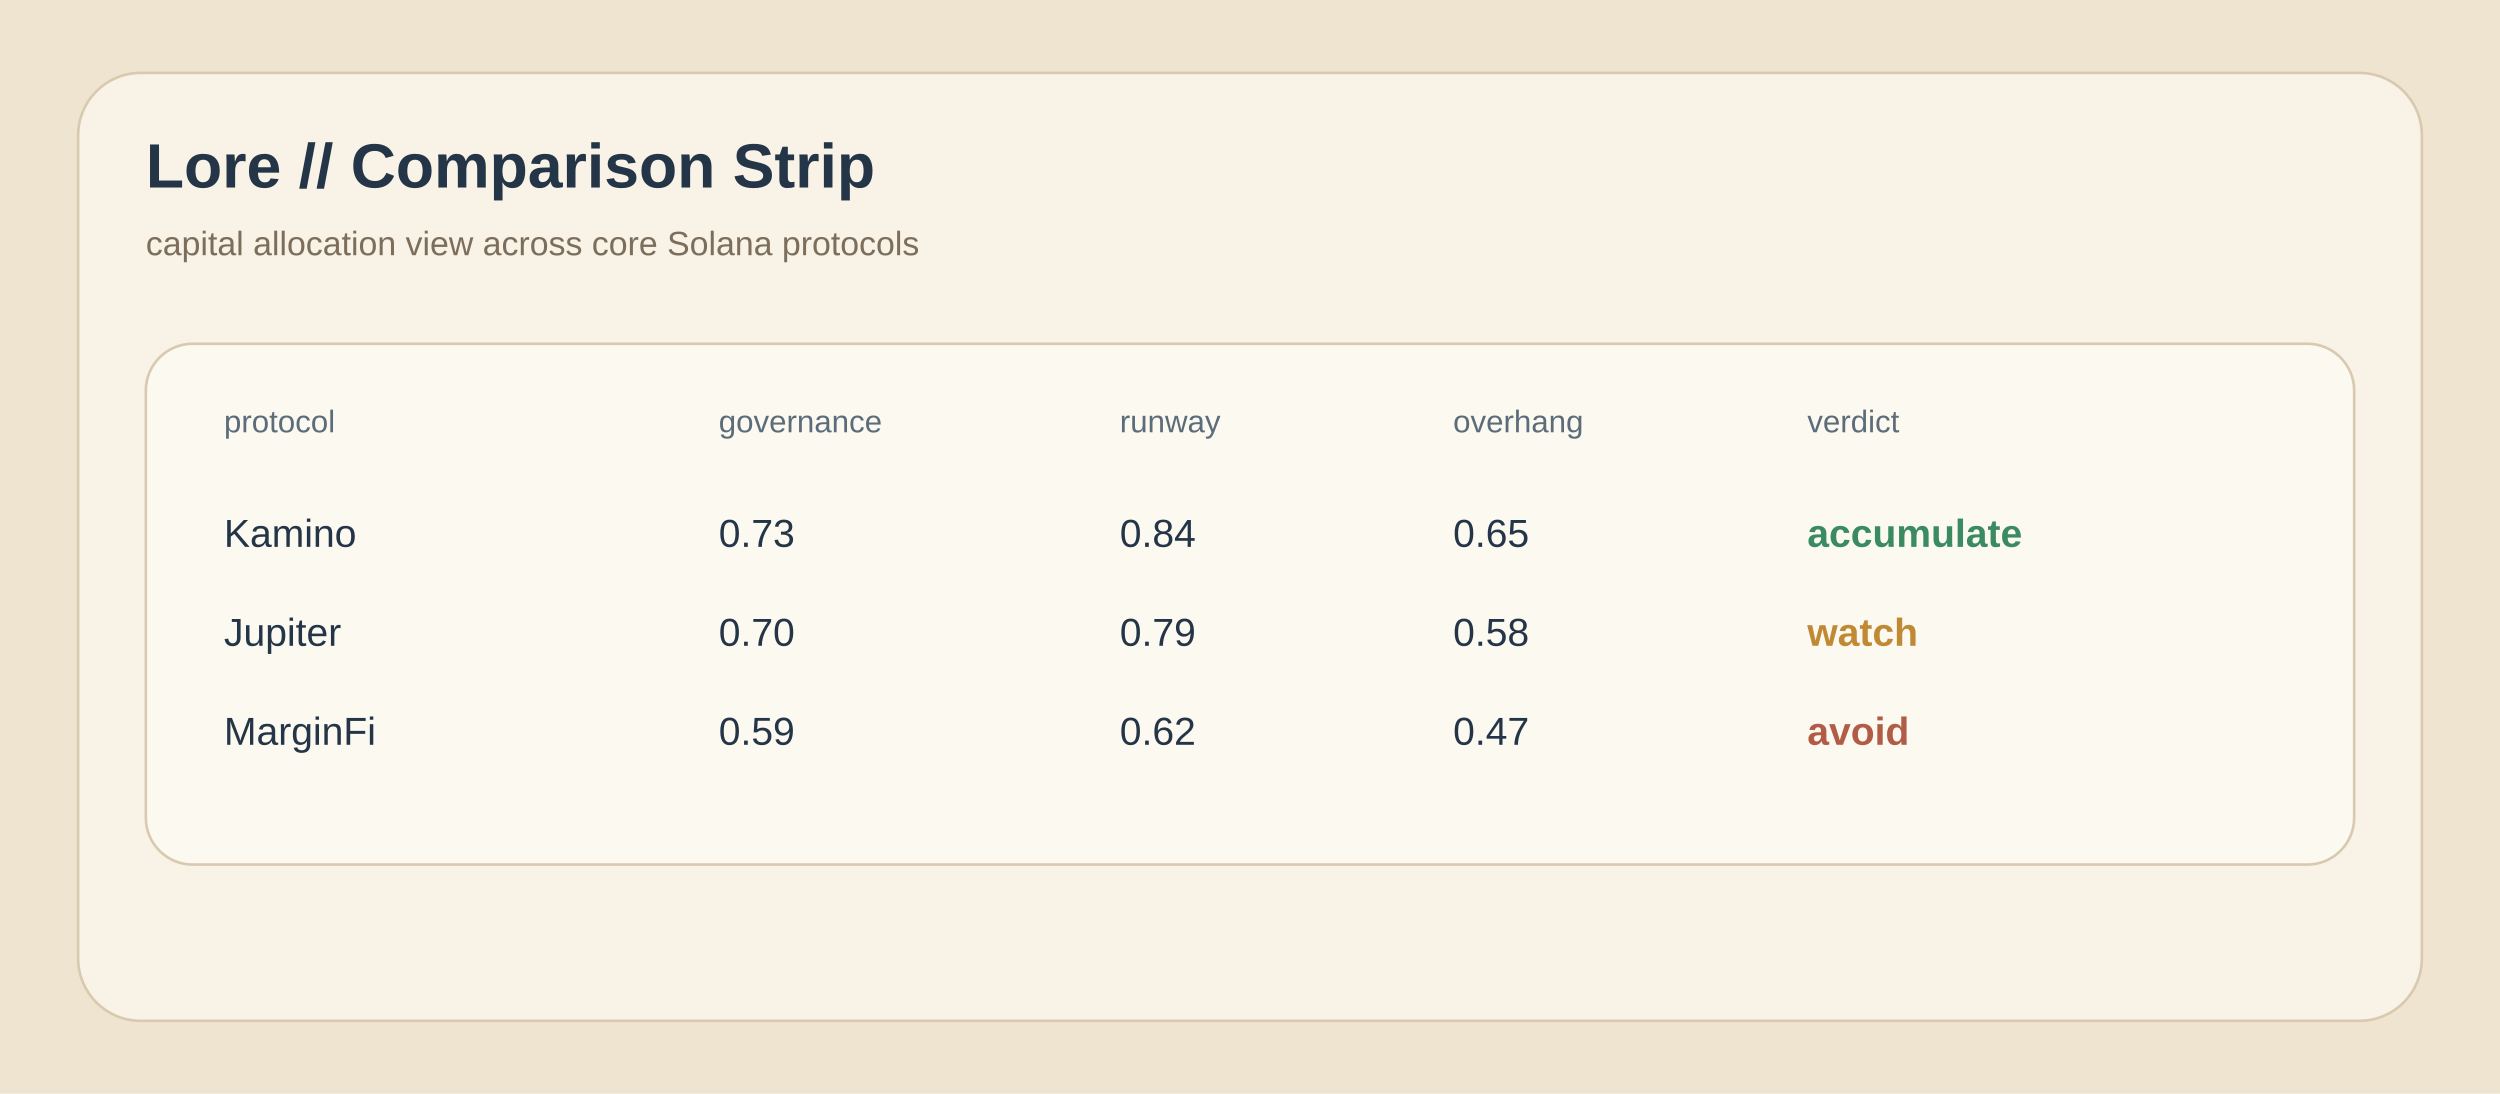
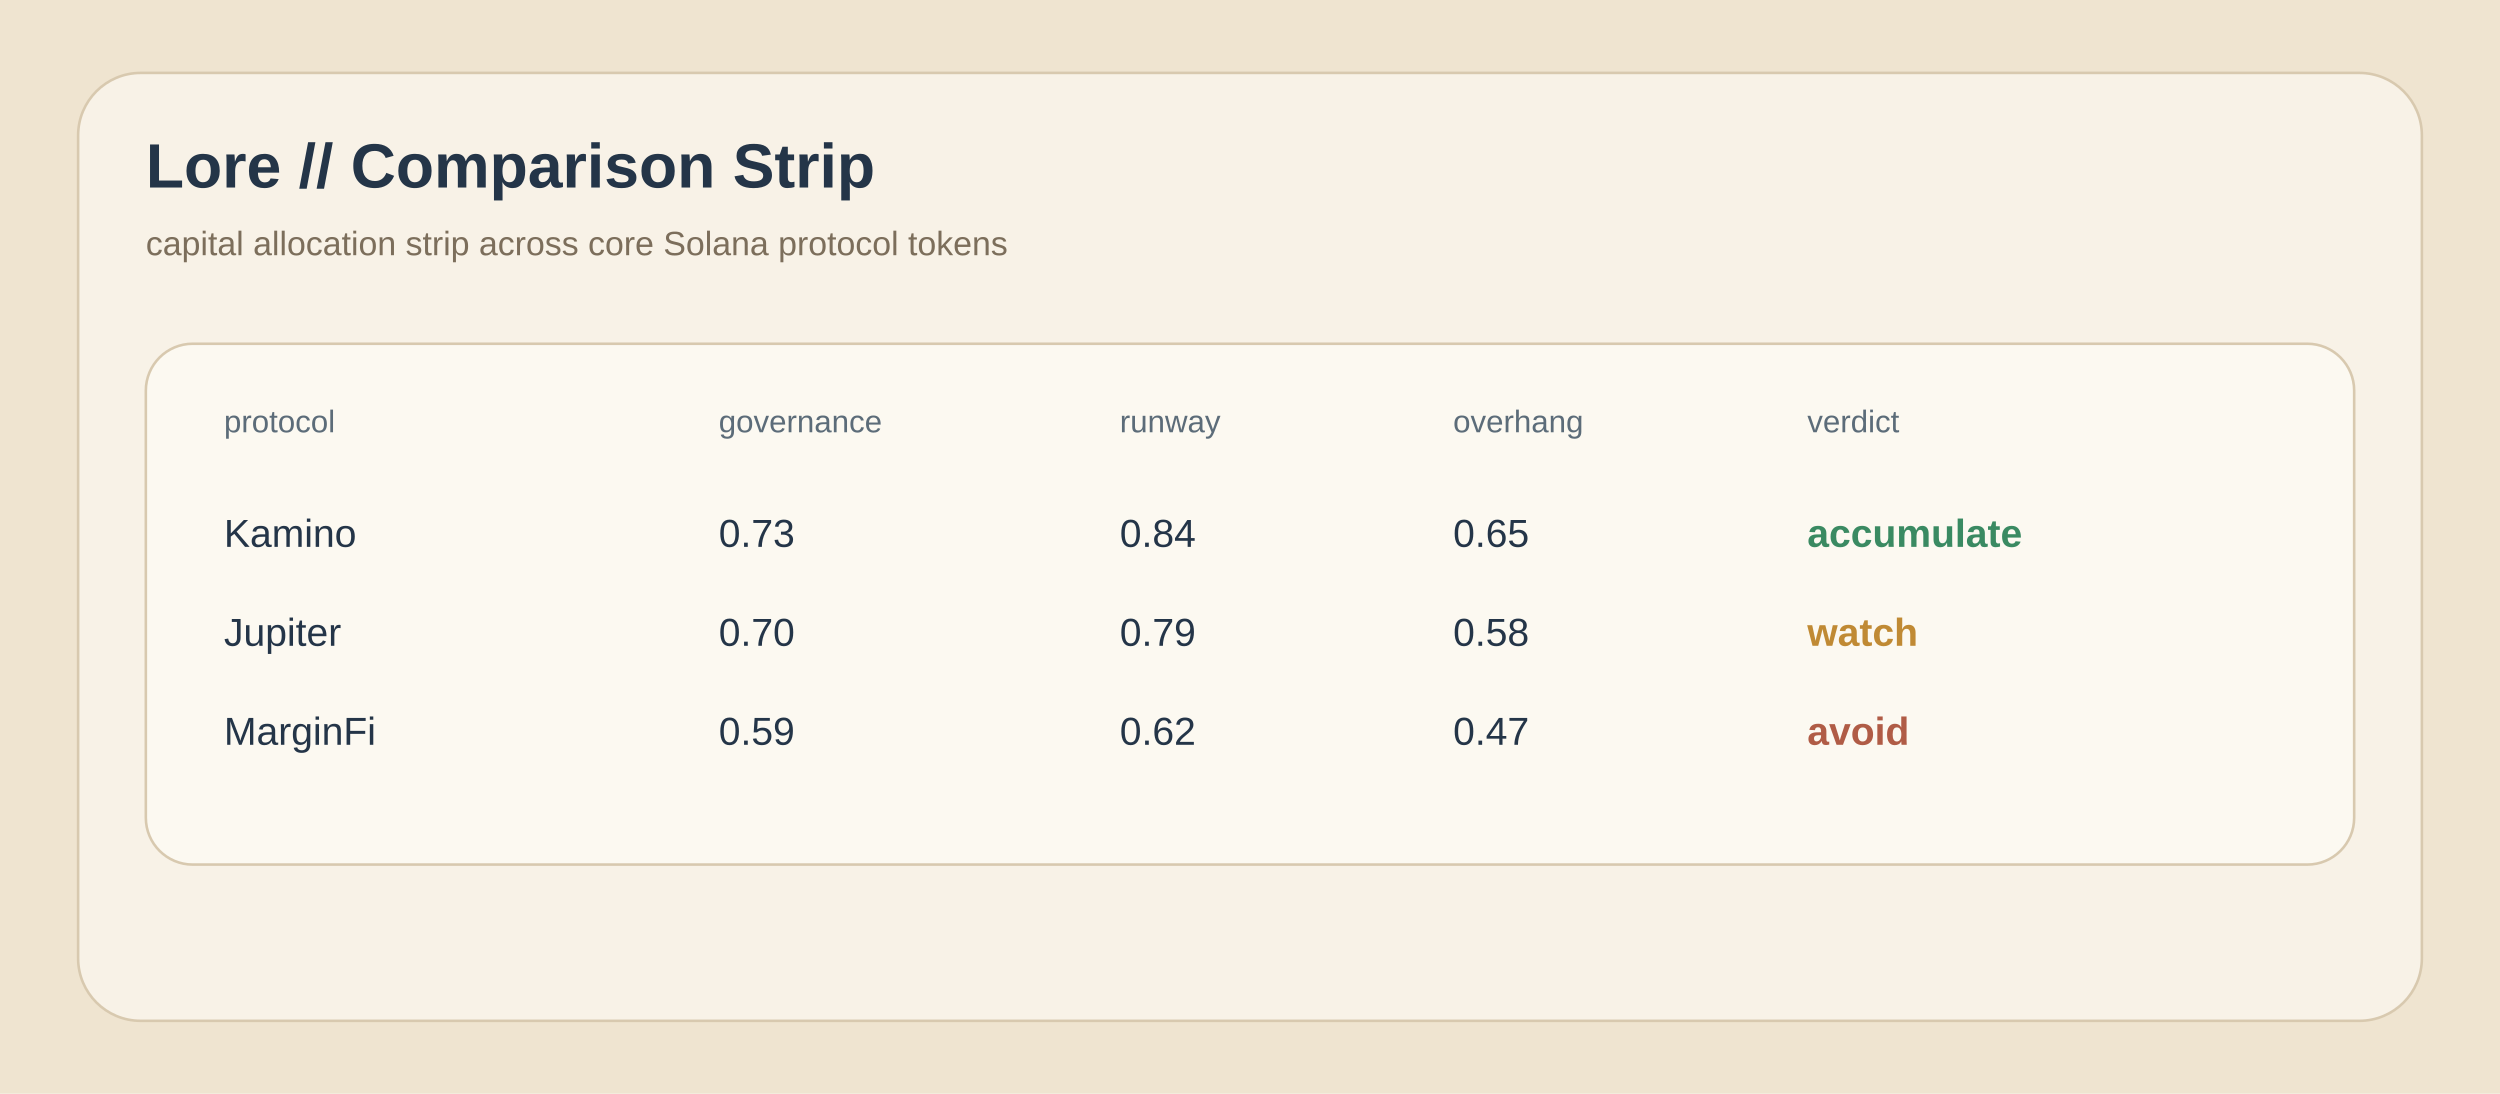
<svg xmlns="http://www.w3.org/2000/svg" width="960" height="420" viewBox="0 0 960 420" fill="none">
  <rect width="960" height="420" fill="#EFE4D0" />
  <rect x="30" y="28" width="900" height="364" rx="24" fill="#F8F2E7" stroke="#D8C9AF" />
  <text x="56" y="72" fill="#243548" font-family="Arial, sans-serif" font-size="24" font-weight="700">Lore // Comparison Strip</text>
-   <text x="56" y="98" fill="#7C6E5B" font-family="Arial, sans-serif" font-size="13">capital allocation view across core Solana protocols</text>
+   <text x="56" y="98" fill="#7C6E5B" font-family="Arial, sans-serif" font-size="13">capital allocation strip across core Solana protocol tokens</text>
  <rect x="56" y="132" width="848" height="200" rx="18" fill="#FCF9F1" stroke="#D8C9AF" />
  <text x="86" y="166" fill="#5C6C79" font-family="Arial, sans-serif" font-size="12">protocol</text>
  <text x="276" y="166" fill="#5C6C79" font-family="Arial, sans-serif" font-size="12">governance</text>
  <text x="430" y="166" fill="#5C6C79" font-family="Arial, sans-serif" font-size="12">runway</text>
  <text x="558" y="166" fill="#5C6C79" font-family="Arial, sans-serif" font-size="12">overhang</text>
  <text x="694" y="166" fill="#5C6C79" font-family="Arial, sans-serif" font-size="12">verdict</text>
  <text x="86" y="210" fill="#243548" font-family="Arial, sans-serif" font-size="15">Kamino</text>
  <text x="276" y="210" fill="#243548" font-family="Arial, sans-serif" font-size="15">0.73</text>
  <text x="430" y="210" fill="#243548" font-family="Arial, sans-serif" font-size="15">0.84</text>
  <text x="558" y="210" fill="#243548" font-family="Arial, sans-serif" font-size="15">0.65</text>
  <text x="694" y="210" fill="#3A8A62" font-family="Arial, sans-serif" font-size="15" font-weight="700">accumulate</text>
  <text x="86" y="248" fill="#243548" font-family="Arial, sans-serif" font-size="15">Jupiter</text>
  <text x="276" y="248" fill="#243548" font-family="Arial, sans-serif" font-size="15">0.70</text>
  <text x="430" y="248" fill="#243548" font-family="Arial, sans-serif" font-size="15">0.79</text>
  <text x="558" y="248" fill="#243548" font-family="Arial, sans-serif" font-size="15">0.58</text>
  <text x="694" y="248" fill="#C08A34" font-family="Arial, sans-serif" font-size="15" font-weight="700">watch</text>
  <text x="86" y="286" fill="#243548" font-family="Arial, sans-serif" font-size="15">MarginFi</text>
  <text x="276" y="286" fill="#243548" font-family="Arial, sans-serif" font-size="15">0.59</text>
  <text x="430" y="286" fill="#243548" font-family="Arial, sans-serif" font-size="15">0.62</text>
  <text x="558" y="286" fill="#243548" font-family="Arial, sans-serif" font-size="15">0.47</text>
  <text x="694" y="286" fill="#B05C46" font-family="Arial, sans-serif" font-size="15" font-weight="700">avoid</text>
</svg>
